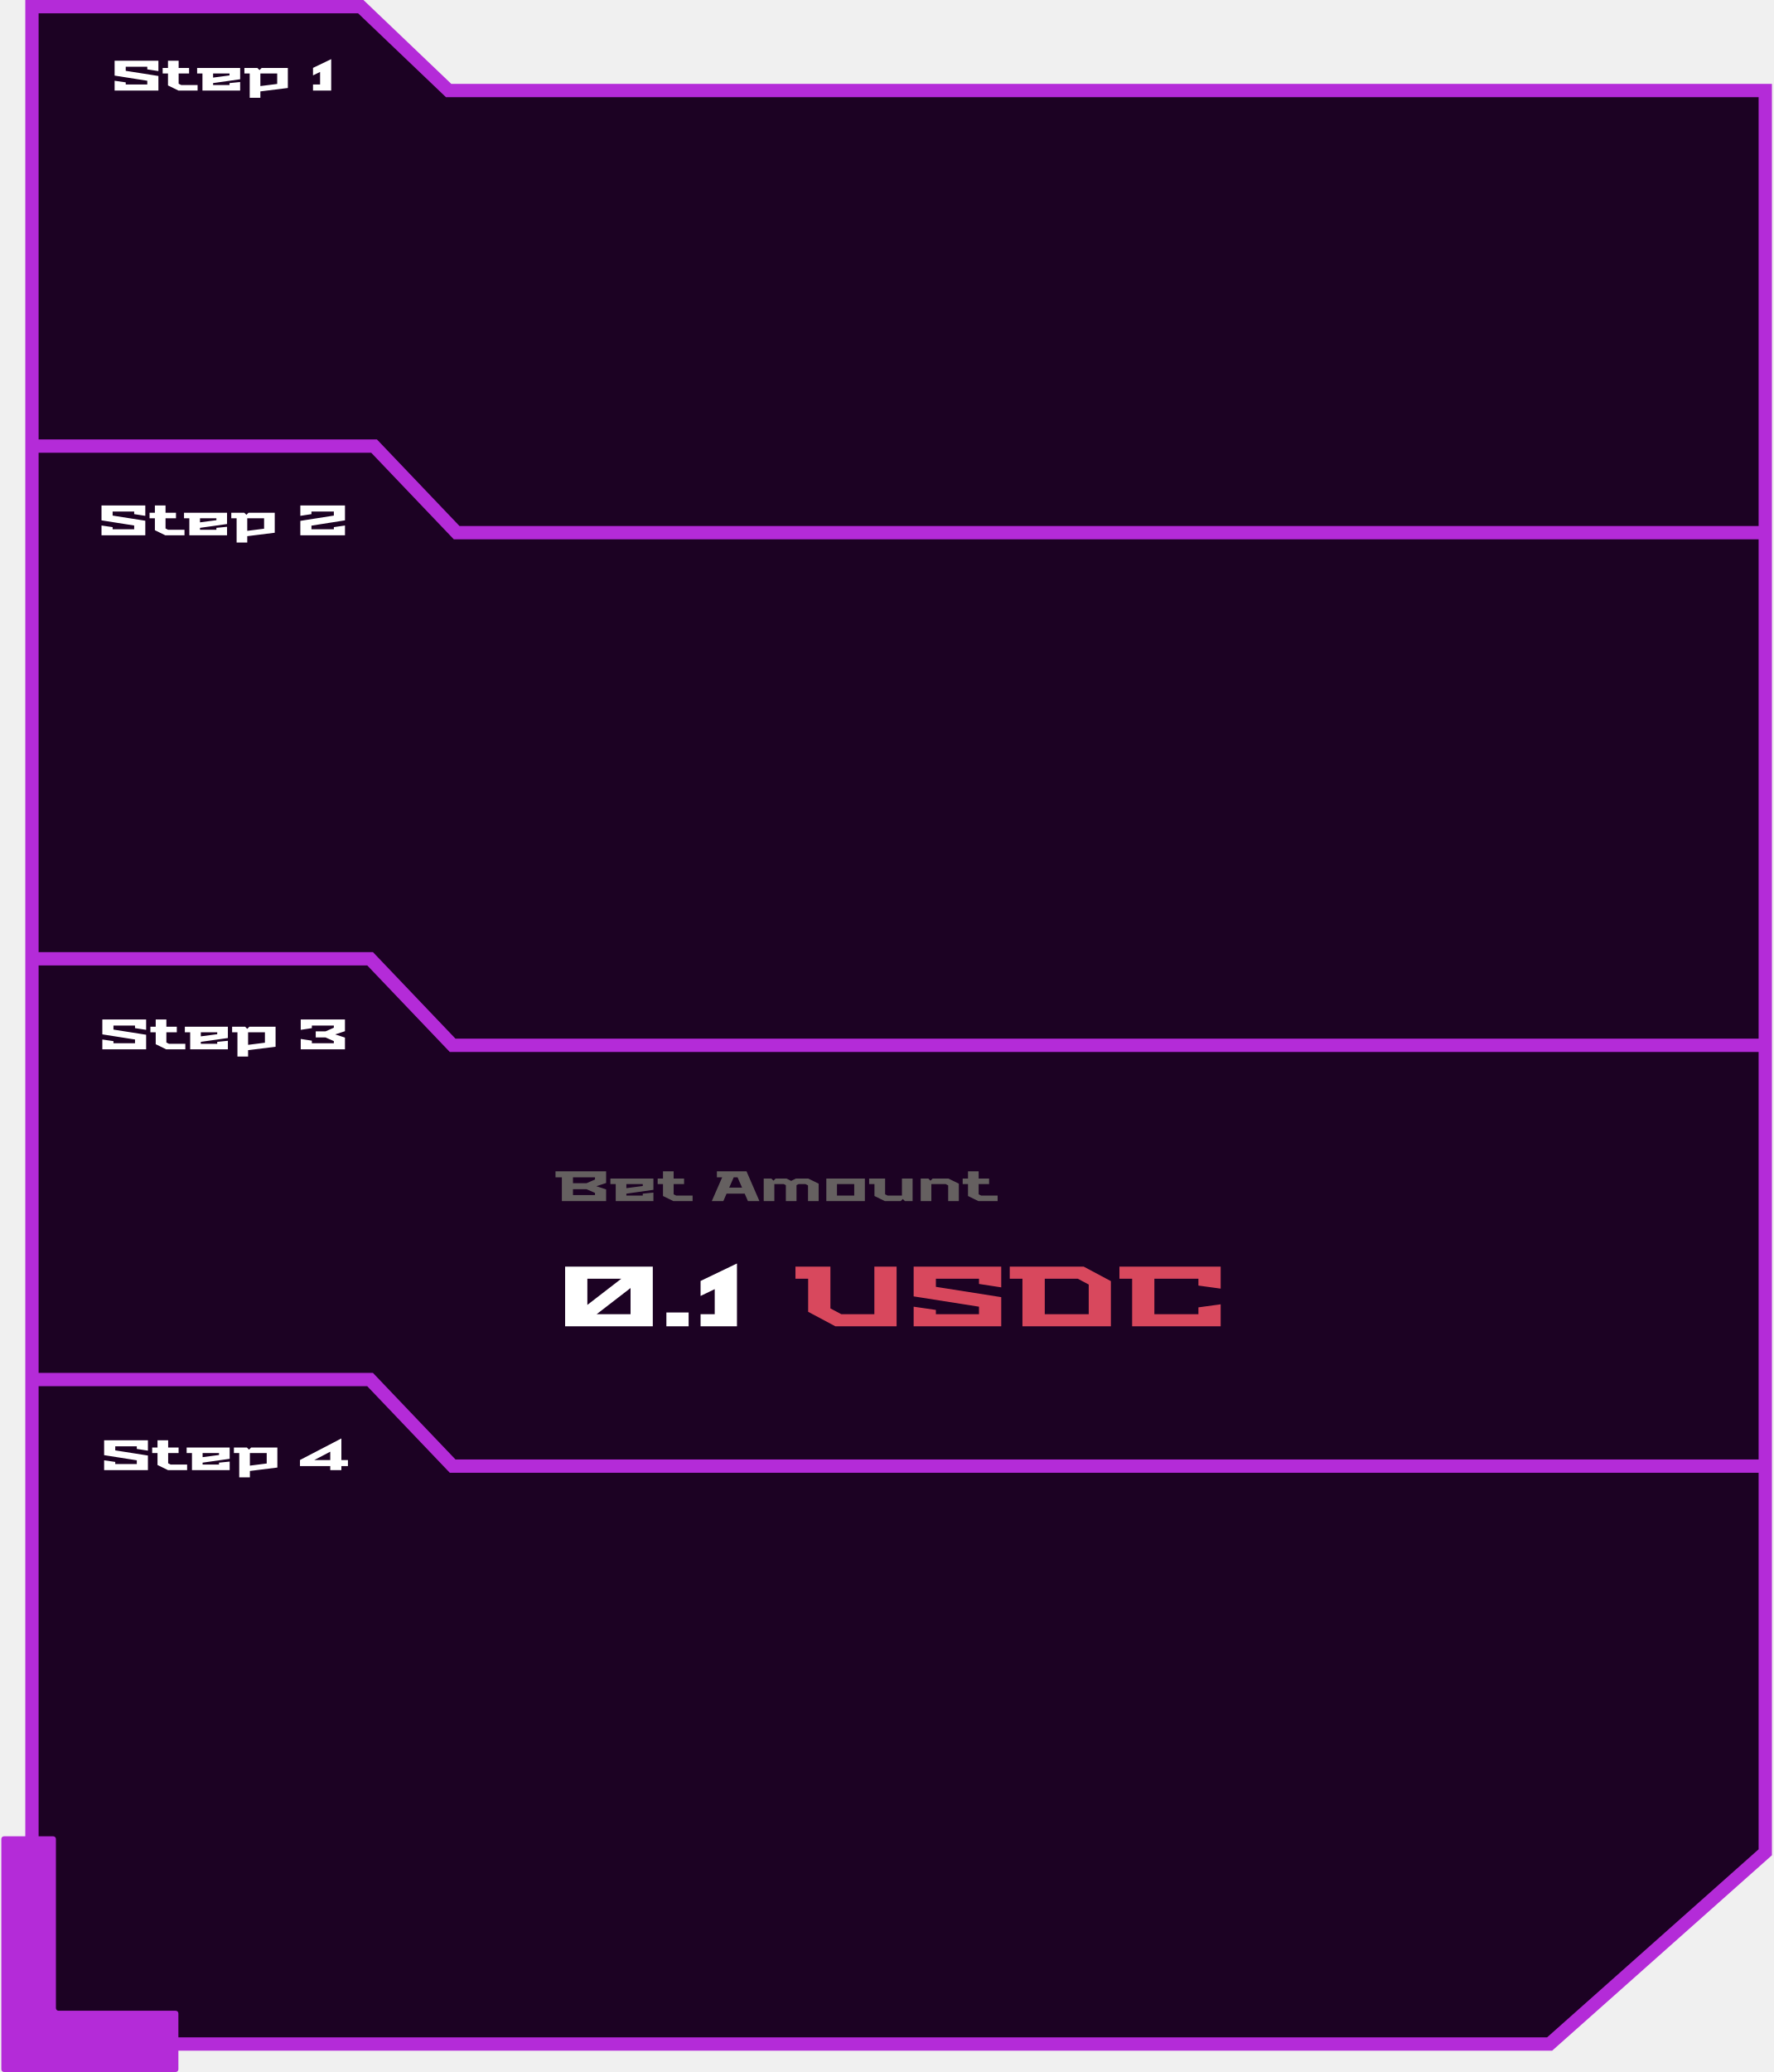
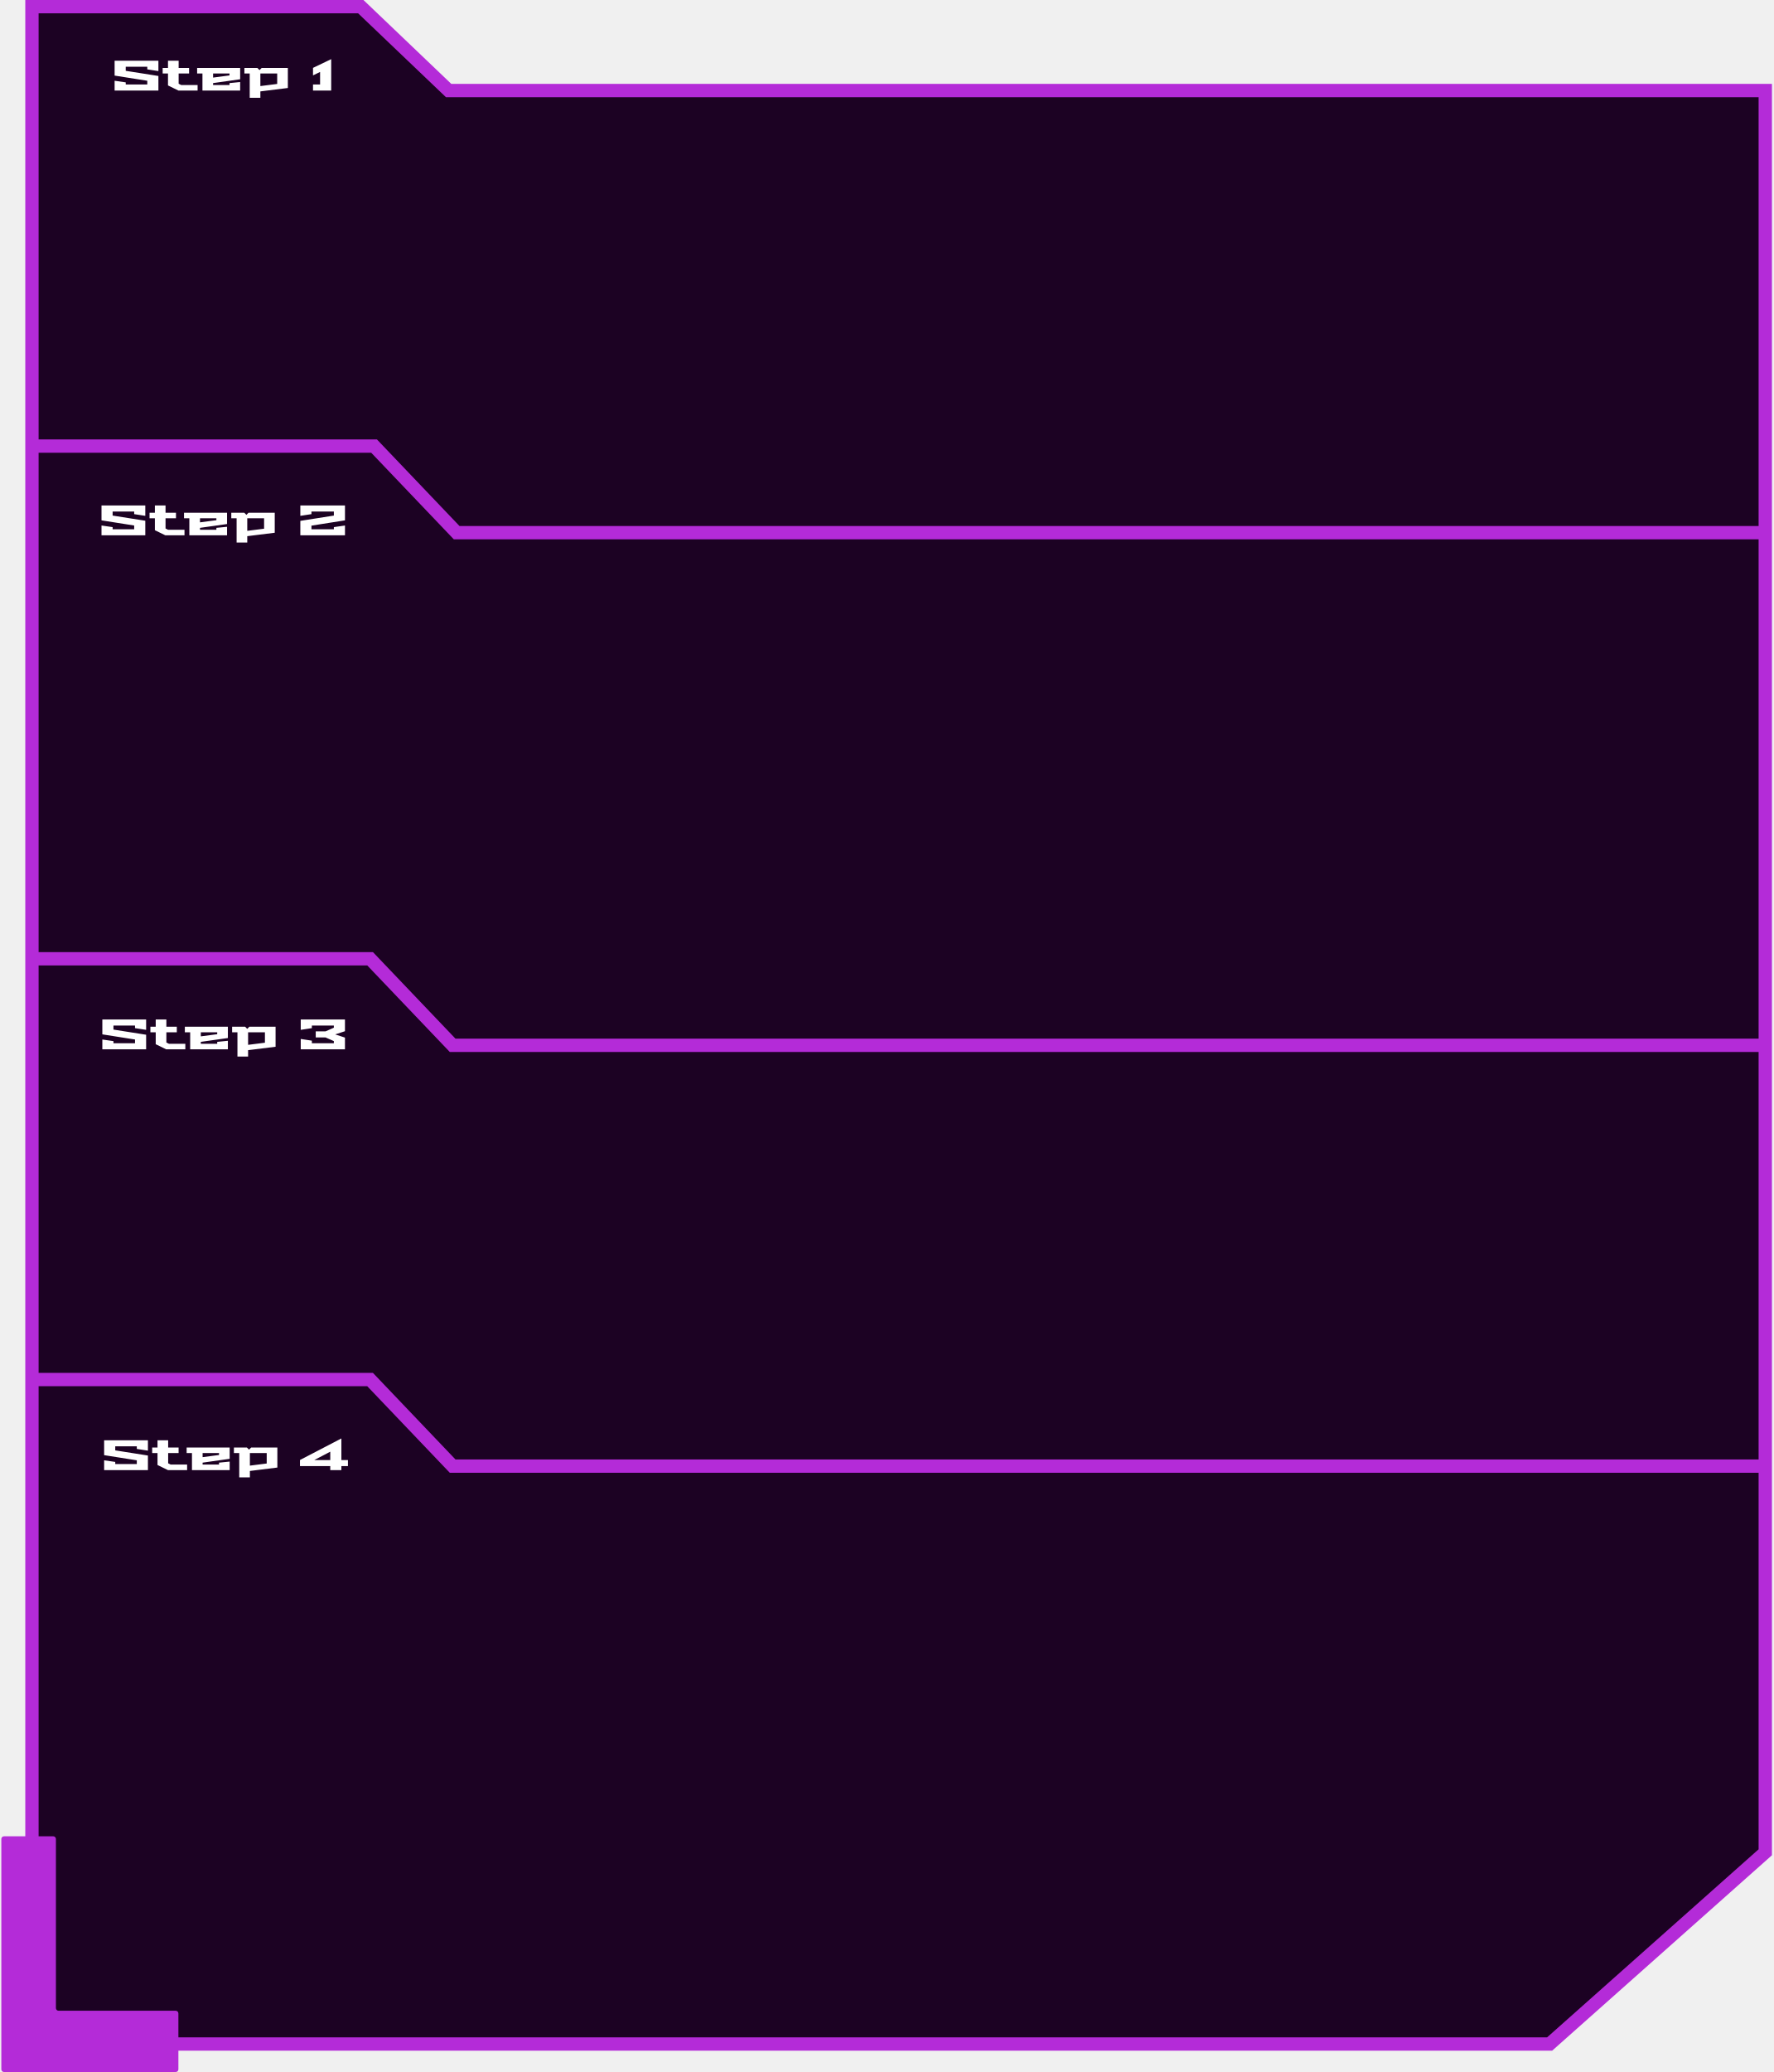
<svg xmlns="http://www.w3.org/2000/svg" width="666" height="778" viewBox="0 0 666 778" fill="none">
  <path d="M12 767.5V2.5H135.5L168.5 34H663V695.5L582 767.5H12Z" fill="#1C0223" stroke="#B42BD8" stroke-width="5" />
  <path d="M13.5 167.5H140.5L171.5 200H664" stroke="#B42BD8" stroke-width="5" />
  <path d="M12 360H139L170 392.5H662.5" stroke="#B42BD8" stroke-width="5" />
  <path d="M12 518H139L170 550.5H662.5" stroke="#B42BD8" stroke-width="5" />
  <path d="M20 689.5H1.5C0.948 689.5 0.5 689.948 0.5 690.5V777C0.5 777.552 0.948 778 1.5 778H66C66.552 778 67 777.552 67 777V756C67 755.448 66.552 755 66 755H22C21.448 755 21 754.552 21 754V690.5C21 689.948 20.552 689.5 20 689.5Z" fill="#B42BD8" />
-   <path d="M212.248 498V475.6H245.176V498H212.248ZM220.6 489.968L233.336 480.144H220.6V489.968ZM224.088 493.456H236.824V483.632L224.088 493.456ZM250.28 498V492.816H258.632V498H250.28ZM263.123 498V493.456H268.435V484.048L263.123 486.608V480.976L276.787 474.416V498H263.123Z" fill="white" />
-   <path d="M298.759 480.144V475.6H311.879V491.28L315.975 493.456H328.391V475.6H336.743V498H313.735L303.527 492.56V480.144H298.759ZM343.146 498V490.64L351.498 491.856V493.456H367.69V490.64L343.146 486.768V475.6H376.042V483.376L367.69 482.096V480.144H351.498V483.184L376.042 487.056V498H343.146ZM379.242 480.144V475.6H407.018L417.226 481.04V498H384.01V480.144H379.242ZM392.394 493.456H408.906V482.32L404.81 480.144H392.394V493.456ZM420.437 480.144V475.6H458.453V483.856L450.101 482.704V480.144H433.557V493.456H450.101V490.896L458.453 489.744V498H425.205V480.144H420.437Z" fill="#D8485D" />
-   <path d="M208.638 442.072V439.8H227.646V444.2L223.982 445.4L227.646 446.6V451H211.022V442.072H208.638ZM215.198 448.728H223.47V447.912L220.318 446.536H215.198V448.728ZM215.198 444.264H220.318L223.47 442.888V442.072H215.198V444.264ZM229.251 444.6V442.52H245.411V446.76L235.251 448.2V448.92H241.411V448.2L245.411 447.8V451H231.251V444.6H229.251ZM235.251 446.136L241.411 445.32V444.6H235.251V446.136ZM247.005 444.6V442.52H249.005V439.8H253.005V442.52H256.925V444.6H253.005V448.44L253.965 448.92H260.125V451H252.925L249.005 449.08V444.6H247.005ZM267.329 451L271.233 442.072H269.249V439.8H280.369L285.233 451H280.913L279.697 448.2H272.881L271.665 451H267.329ZM273.873 445.928H278.705L277.009 442.072H275.569L273.873 445.928ZM286.831 451V442.52H289.695L290.511 443.32L291.311 442.52H295.391L297.151 443.4L298.911 442.52H303.551L307.471 444.44V451H303.471V445.08L302.511 444.6H299.951L299.151 445V451H295.151V445L294.351 444.6H290.831V451H286.831ZM310.351 451V442.52H324.831V451H310.351ZM314.351 448.92H320.831V444.6H314.351V448.92ZM326.43 444.6V442.52H332.43V448.44L333.39 448.92H338.75V442.52H342.75V451H339.886L339.07 450.2L338.27 451H332.35L328.43 449.08V444.6H326.43ZM345.796 451V442.52H348.66L349.476 443.32L350.276 442.52H356.196L360.116 444.44V451H356.116V445.08L355.156 444.6H349.796V451H345.796ZM361.562 444.6V442.52H363.562V439.8H367.563V442.52H371.483V444.6H367.563V448.44L368.523 448.92H374.683V451H367.483L363.562 449.08V444.6H361.562Z" fill="#656060" />
  <path d="M43.046 34V30.32L47.222 30.928V31.728H55.318V30.32L43.046 28.384V22.8H59.494V26.688L55.318 26.048V25.072H47.222V26.592L59.494 28.528V34H43.046ZM61.094 27.6V25.52H63.094V22.8H67.094V25.52H71.014V27.6H67.094V31.44L68.054 31.92H74.214V34H67.014L63.094 32.08V27.6H61.094ZM74.036 27.6V25.52H90.196V29.76L80.036 31.2V31.92H86.196V31.2L90.196 30.8V34H76.036V27.6H74.036ZM80.036 29.136L86.196 28.32V27.6H80.036V29.136ZM91.789 27.6V25.52H96.669L97.469 26.32L98.269 25.52H108.109V33.04L97.789 34.32V36.72H93.789V27.6H91.789ZM97.789 32.32L104.109 31.52V27.6H97.789V32.32ZM117.561 34V31.728H120.217V27.024L117.561 28.304V25.488L124.393 22.208V34H117.561Z" fill="white" />
  <path d="M38.124 201V197.32L42.3 197.928V198.728H50.396V197.32L38.124 195.384V189.8H54.572V193.688L50.396 193.048V192.072H42.3V193.592L54.572 195.528V201H38.124ZM56.172 194.6V192.52H58.172V189.8H62.172V192.52H66.093V194.6H62.172V198.44L63.133 198.92H69.293V201H62.093L58.172 199.08V194.6H56.172ZM69.114 194.6V192.52H85.274V196.76L75.114 198.2V198.92H81.274V198.2L85.274 197.8V201H71.114V194.6H69.114ZM75.114 196.136L81.274 195.32V194.6H75.114V196.136ZM86.868 194.6V192.52H91.748L92.547 193.32L93.347 192.52H103.187V200.04L92.868 201.32V203.72H88.868V194.6H86.868ZM92.868 199.32L99.188 198.52V194.6H92.868V199.32ZM112.799 201V195.576L125.391 193.592V192.072H116.975V193.048L112.799 193.688V189.8H129.567V195.384L116.975 197.368V198.728H125.391V197.928L129.567 197.32V201H112.799Z" fill="white" />
  <path d="M38.437 394V390.32L42.613 390.928V391.728H50.709V390.32L38.437 388.384V382.8H54.885V386.688L50.709 386.048V385.072H42.613V386.592L54.885 388.528V394H38.437ZM56.485 387.6V385.52H58.485V382.8H62.485V385.52H66.405V387.6H62.485V391.44L63.445 391.92H69.605V394H62.405L58.485 392.08V387.6H56.485ZM69.426 387.6V385.52H85.586V389.76L75.426 391.2V391.92H81.586V391.2L85.586 390.8V394H71.426V387.6H69.426ZM75.426 389.136L81.586 388.32V387.6H75.426V389.136ZM87.18 387.6V385.52H92.06L92.86 386.32L93.66 385.52H103.5V393.04L93.18 394.32V396.72H89.18V387.6H87.18ZM93.18 392.32L99.5 391.52V387.6H93.18V392.32ZM112.952 394V390.112L117.128 390.752V391.728H125.384V390.912L122.248 389.536H118.584V387.264H122.248L125.384 385.888V385.072H117.128V386.048L112.952 386.688V382.8H129.56V387.2L125.896 388.4L129.56 389.6V394H112.952Z" fill="white" />
  <path d="M39.109 552V548.32L43.285 548.928V549.728H51.381V548.32L39.109 546.384V540.8H55.557V544.688L51.381 544.048V543.072H43.285V544.592L55.557 546.528V552H39.109ZM57.157 545.6V543.52H59.157V540.8H63.157V543.52H67.077V545.6H63.157V549.44L64.117 549.92H70.277V552H63.077L59.157 550.08V545.6H57.157ZM70.098 545.6V543.52H86.258V547.76L76.098 549.2V549.92H82.258V549.2L86.258 548.8V552H72.098V545.6H70.098ZM76.098 547.136L82.258 546.32V545.6H76.098V547.136ZM87.852 545.6V543.52H92.732L93.532 544.32L94.332 543.52H104.172V551.04L93.852 552.32V554.72H89.852V545.6H87.852ZM93.852 550.32L100.172 549.52V545.6H93.852V550.32ZM112.664 550.496V548.208L128.216 540.112V548.224H130.68V550.496H128.216V552H124.04V550.496H112.664ZM118.04 548.224H124.04V545.088L118.04 548.224Z" fill="white" />
</svg>
